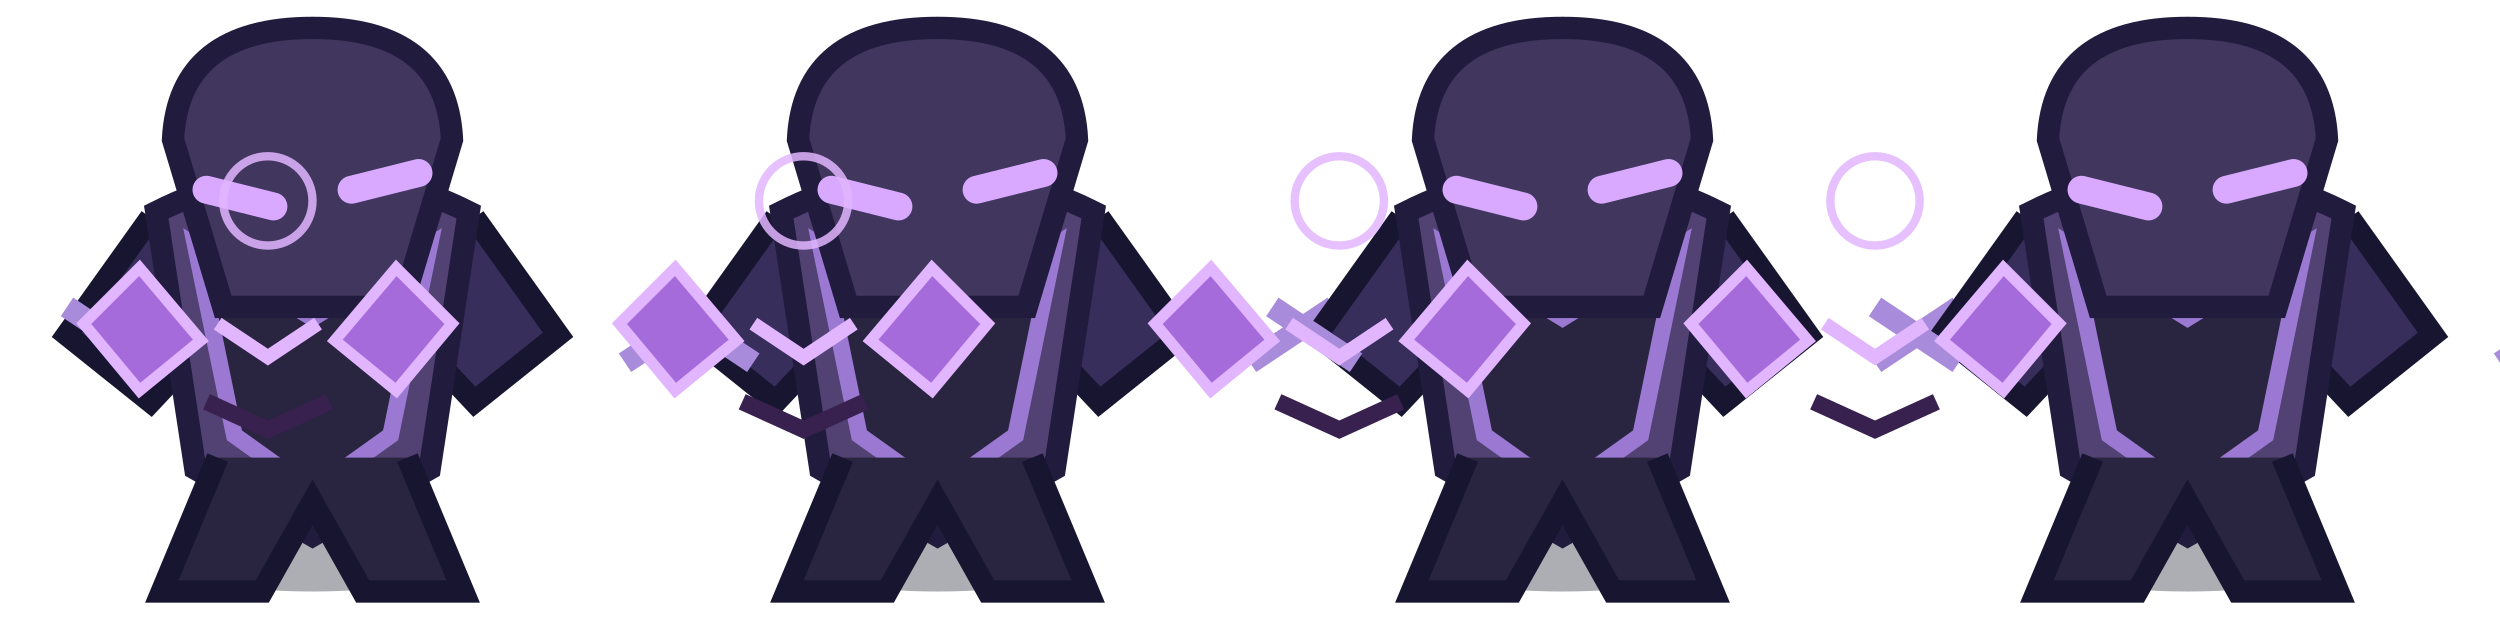
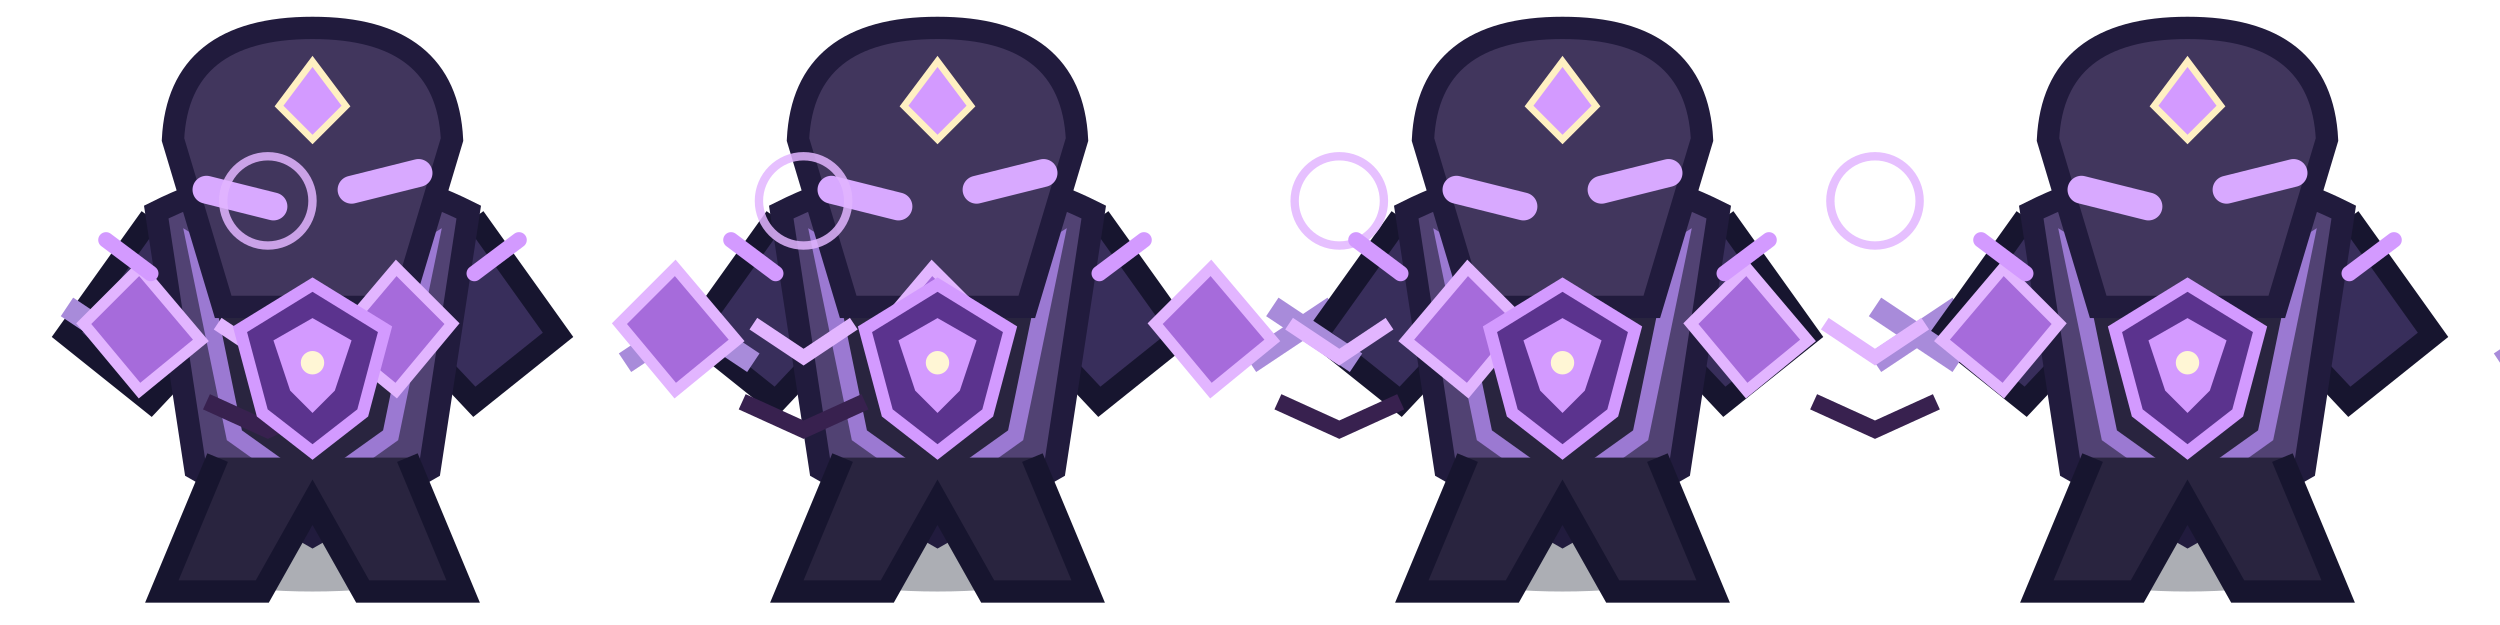
<svg xmlns="http://www.w3.org/2000/svg" viewBox="0 0 448 112">
  <g transform="translate(0,0)">
    <ellipse cx="56" cy="101" rx="25" ry="5" fill="#101729" opacity=".35" />
    <path d="M27 39 12 60 27 72 43 55M85 39l15 21-15 12-16-17" fill="#382e5b" stroke="#17152f" stroke-width="4" />
    <path d="M28 38Q56 24 84 38L77 84 56 96 35 84Z" fill="#514273" stroke="#211b3d" stroke-width="4" />
    <path d="M35 44 56 57 77 44 70 78 56 88 42 78Z" fill="#29243f" stroke="#9b79d2" stroke-width="3" />
    <path d="M31 25Q32 5 56 5Q80 5 81 25L72 55H40Z" fill="#41365d" stroke="#211b3d" stroke-width="4" />
    <path d="M37 34l12 3m14-3 12-3" stroke="#d8a9ff" stroke-width="5" stroke-linecap="round" />
    <path d="M39 82 29 106h18l9-16 9 16h18L73 82" fill="#29243f" stroke="#17152f" stroke-width="4" />
    <path d="M12 55l15 10m100 -10-15 10" stroke="#a88bda" stroke-width="4" />
  </g>
  <g transform="translate(112,0)">
    <ellipse cx="56" cy="101" rx="25" ry="5" fill="#101729" opacity=".35" />
    <path d="M27 39 12 60 27 72 43 55M85 39l15 21-15 12-16-17" fill="#382e5b" stroke="#17152f" stroke-width="4" />
    <path d="M28 38Q56 24 84 38L77 84 56 96 35 84Z" fill="#514273" stroke="#211b3d" stroke-width="4" />
    <path d="M35 44 56 57 77 44 70 78 56 88 42 78Z" fill="#29243f" stroke="#9b79d2" stroke-width="3" />
    <path d="M31 25Q32 5 56 5Q80 5 81 25L72 55H40Z" fill="#41365d" stroke="#211b3d" stroke-width="4" />
    <path d="M37 34l12 3m14-3 12-3" stroke="#d8a9ff" stroke-width="5" stroke-linecap="round" />
    <path d="M39 82 29 106h18l9-16 9 16h18L73 82" fill="#29243f" stroke="#17152f" stroke-width="4" />
    <path d="M8 55l15 10m104 -10-15 10" stroke="#a88bda" stroke-width="4" />
  </g>
  <g transform="translate(224,0)">
    <ellipse cx="56" cy="101" rx="25" ry="5" fill="#101729" opacity=".35" />
    <path d="M27 39 12 60 27 72 43 55M85 39l15 21-15 12-16-17" fill="#382e5b" stroke="#17152f" stroke-width="4" />
    <path d="M28 38Q56 24 84 38L77 84 56 96 35 84Z" fill="#514273" stroke="#211b3d" stroke-width="4" />
    <path d="M35 44 56 57 77 44 70 78 56 88 42 78Z" fill="#29243f" stroke="#9b79d2" stroke-width="3" />
    <path d="M31 25Q32 5 56 5Q80 5 81 25L72 55H40Z" fill="#41365d" stroke="#211b3d" stroke-width="4" />
    <path d="M37 34l12 3m14-3 12-3" stroke="#d8a9ff" stroke-width="5" stroke-linecap="round" />
    <path d="M39 82 29 106h18l9-16 9 16h18L73 82" fill="#29243f" stroke="#17152f" stroke-width="4" />
    <path d="M4 55l15 10m108 -10-15 10" stroke="#a88bda" stroke-width="4" />
  </g>
  <g transform="translate(336,0)">
    <ellipse cx="56" cy="101" rx="25" ry="5" fill="#101729" opacity=".35" />
    <path d="M27 39 12 60 27 72 43 55M85 39l15 21-15 12-16-17" fill="#382e5b" stroke="#17152f" stroke-width="4" />
    <path d="M28 38Q56 24 84 38L77 84 56 96 35 84Z" fill="#514273" stroke="#211b3d" stroke-width="4" />
    <path d="M35 44 56 57 77 44 70 78 56 88 42 78Z" fill="#29243f" stroke="#9b79d2" stroke-width="3" />
    <path d="M31 25Q32 5 56 5Q80 5 81 25L72 55H40Z" fill="#41365d" stroke="#211b3d" stroke-width="4" />
    <path d="M37 34l12 3m14-3 12-3" stroke="#d8a9ff" stroke-width="5" stroke-linecap="round" />
    <path d="M39 82 29 106h18l9-16 9 16h18L73 82" fill="#29243f" stroke="#17152f" stroke-width="4" />
    <path d="M0 55l15 10m112 -10-15 10" stroke="#a88bda" stroke-width="4" />
  </g>
  <g transform="translate(0,0)">
    <path d="M25 48 15 58 25 70 36 61ZM71 48 81 58 71 70 60 61Z" fill="#a66bdb" stroke="#e2b5ff" stroke-width="2" />
    <path d="M39 58 48 64 57 58" fill="none" stroke="#e2b5ff" stroke-width="2.5" />
    <path d="M37 72 48 77 59 72" fill="none" stroke="#38214f" stroke-width="3" />
    <circle cx="48" cy="36" r="8" fill="none" stroke="#e2b5ff" stroke-width="1.5" opacity=".85" />
  </g>
  <g transform="translate(96,0)">
    <path d="M25 48 15 58 25 70 36 61ZM71 48 81 58 71 70 60 61Z" fill="#a66bdb" stroke="#e2b5ff" stroke-width="2" />
    <path d="M39 58 48 64 57 58" fill="none" stroke="#e2b5ff" stroke-width="2.5" />
    <path d="M37 72 48 77 59 72" fill="none" stroke="#38214f" stroke-width="3" />
    <circle cx="48" cy="36" r="8" fill="none" stroke="#e2b5ff" stroke-width="1.5" opacity=".85" />
  </g>
  <g transform="translate(192,0)">
    <path d="M25 48 15 58 25 70 36 61ZM71 48 81 58 71 70 60 61Z" fill="#a66bdb" stroke="#e2b5ff" stroke-width="2" />
    <path d="M39 58 48 64 57 58" fill="none" stroke="#e2b5ff" stroke-width="2.5" />
    <path d="M37 72 48 77 59 72" fill="none" stroke="#38214f" stroke-width="3" />
    <circle cx="48" cy="36" r="8" fill="none" stroke="#e2b5ff" stroke-width="1.5" opacity=".85" />
  </g>
  <g transform="translate(288,0)">
    <path d="M25 48 15 58 25 70 36 61ZM71 48 81 58 71 70 60 61Z" fill="#a66bdb" stroke="#e2b5ff" stroke-width="2" />
    <path d="M39 58 48 64 57 58" fill="none" stroke="#e2b5ff" stroke-width="2.5" />
    <path d="M37 72 48 77 59 72" fill="none" stroke="#38214f" stroke-width="3" />
    <circle cx="48" cy="36" r="8" fill="none" stroke="#e2b5ff" stroke-width="1.5" opacity=".85" />
  </g>
+   <g transform="translate(0,0)" opacity="1">
+     <path d="M43 59 56 51 69 59 65 74 56 81 47 74Z" fill="#5b338e" stroke="#d39aff" stroke-width="2.2" />
+     <path d="M49 61 56 57 63 61 60 70 56 74 52 70Z" fill="#d39aff" />
+     <path d="M50 19 56 11 62 19 56 25Z" fill="#d39aff" stroke="#fff0c2" stroke-width="1.2" />
+     <path d="M27 49 19 43M85 49 93 43" stroke="#d39aff" stroke-width="2.8" stroke-linecap="round" />
+     <circle cx="56" cy="65" r="2.1" fill="#fff6d5" />
+   </g>
+   <g transform="translate(112,0)" opacity="1">
+     <path d="M43 59 56 51 69 59 65 74 56 81 47 74Z" fill="#5b338e" stroke="#d39aff" stroke-width="2.2" />
+     <path d="M49 61 56 57 63 61 60 70 56 74 52 70Z" fill="#d39aff" />
+     <path d="M50 19 56 11 62 19 56 25Z" fill="#d39aff" stroke="#fff0c2" stroke-width="1.2" />
+     <path d="M27 49 19 43M85 49 93 43" stroke="#d39aff" stroke-width="2.8" stroke-linecap="round" />
+     <circle cx="56" cy="65" r="2.1" fill="#fff6d5" />
+   </g>
+   <g transform="translate(224,0)" opacity="1">
+     <path d="M43 59 56 51 69 59 65 74 56 81 47 74Z" fill="#5b338e" stroke="#d39aff" stroke-width="2.2" />
+     <path d="M49 61 56 57 63 61 60 70 56 74 52 70Z" fill="#d39aff" />
+     <path d="M50 19 56 11 62 19 56 25Z" fill="#d39aff" stroke="#fff0c2" stroke-width="1.2" />
+     <path d="M27 49 19 43M85 49 93 43" stroke="#d39aff" stroke-width="2.8" stroke-linecap="round" />
+     <circle cx="56" cy="65" r="2.1" fill="#fff6d5" />
+   </g>
+   <g transform="translate(336,0)" opacity="1">
+     <path d="M43 59 56 51 69 59 65 74 56 81 47 74Z" fill="#5b338e" stroke="#d39aff" stroke-width="2.2" />
+     <path d="M49 61 56 57 63 61 60 70 56 74 52 70Z" fill="#d39aff" />
+     <path d="M50 19 56 11 62 19 56 25Z" fill="#d39aff" stroke="#fff0c2" stroke-width="1.2" />
+     <path d="M27 49 19 43M85 49 93 43" stroke="#d39aff" stroke-width="2.8" stroke-linecap="round" />
+     <circle cx="56" cy="65" r="2.1" fill="#fff6d5" />
+   </g>
</svg>
